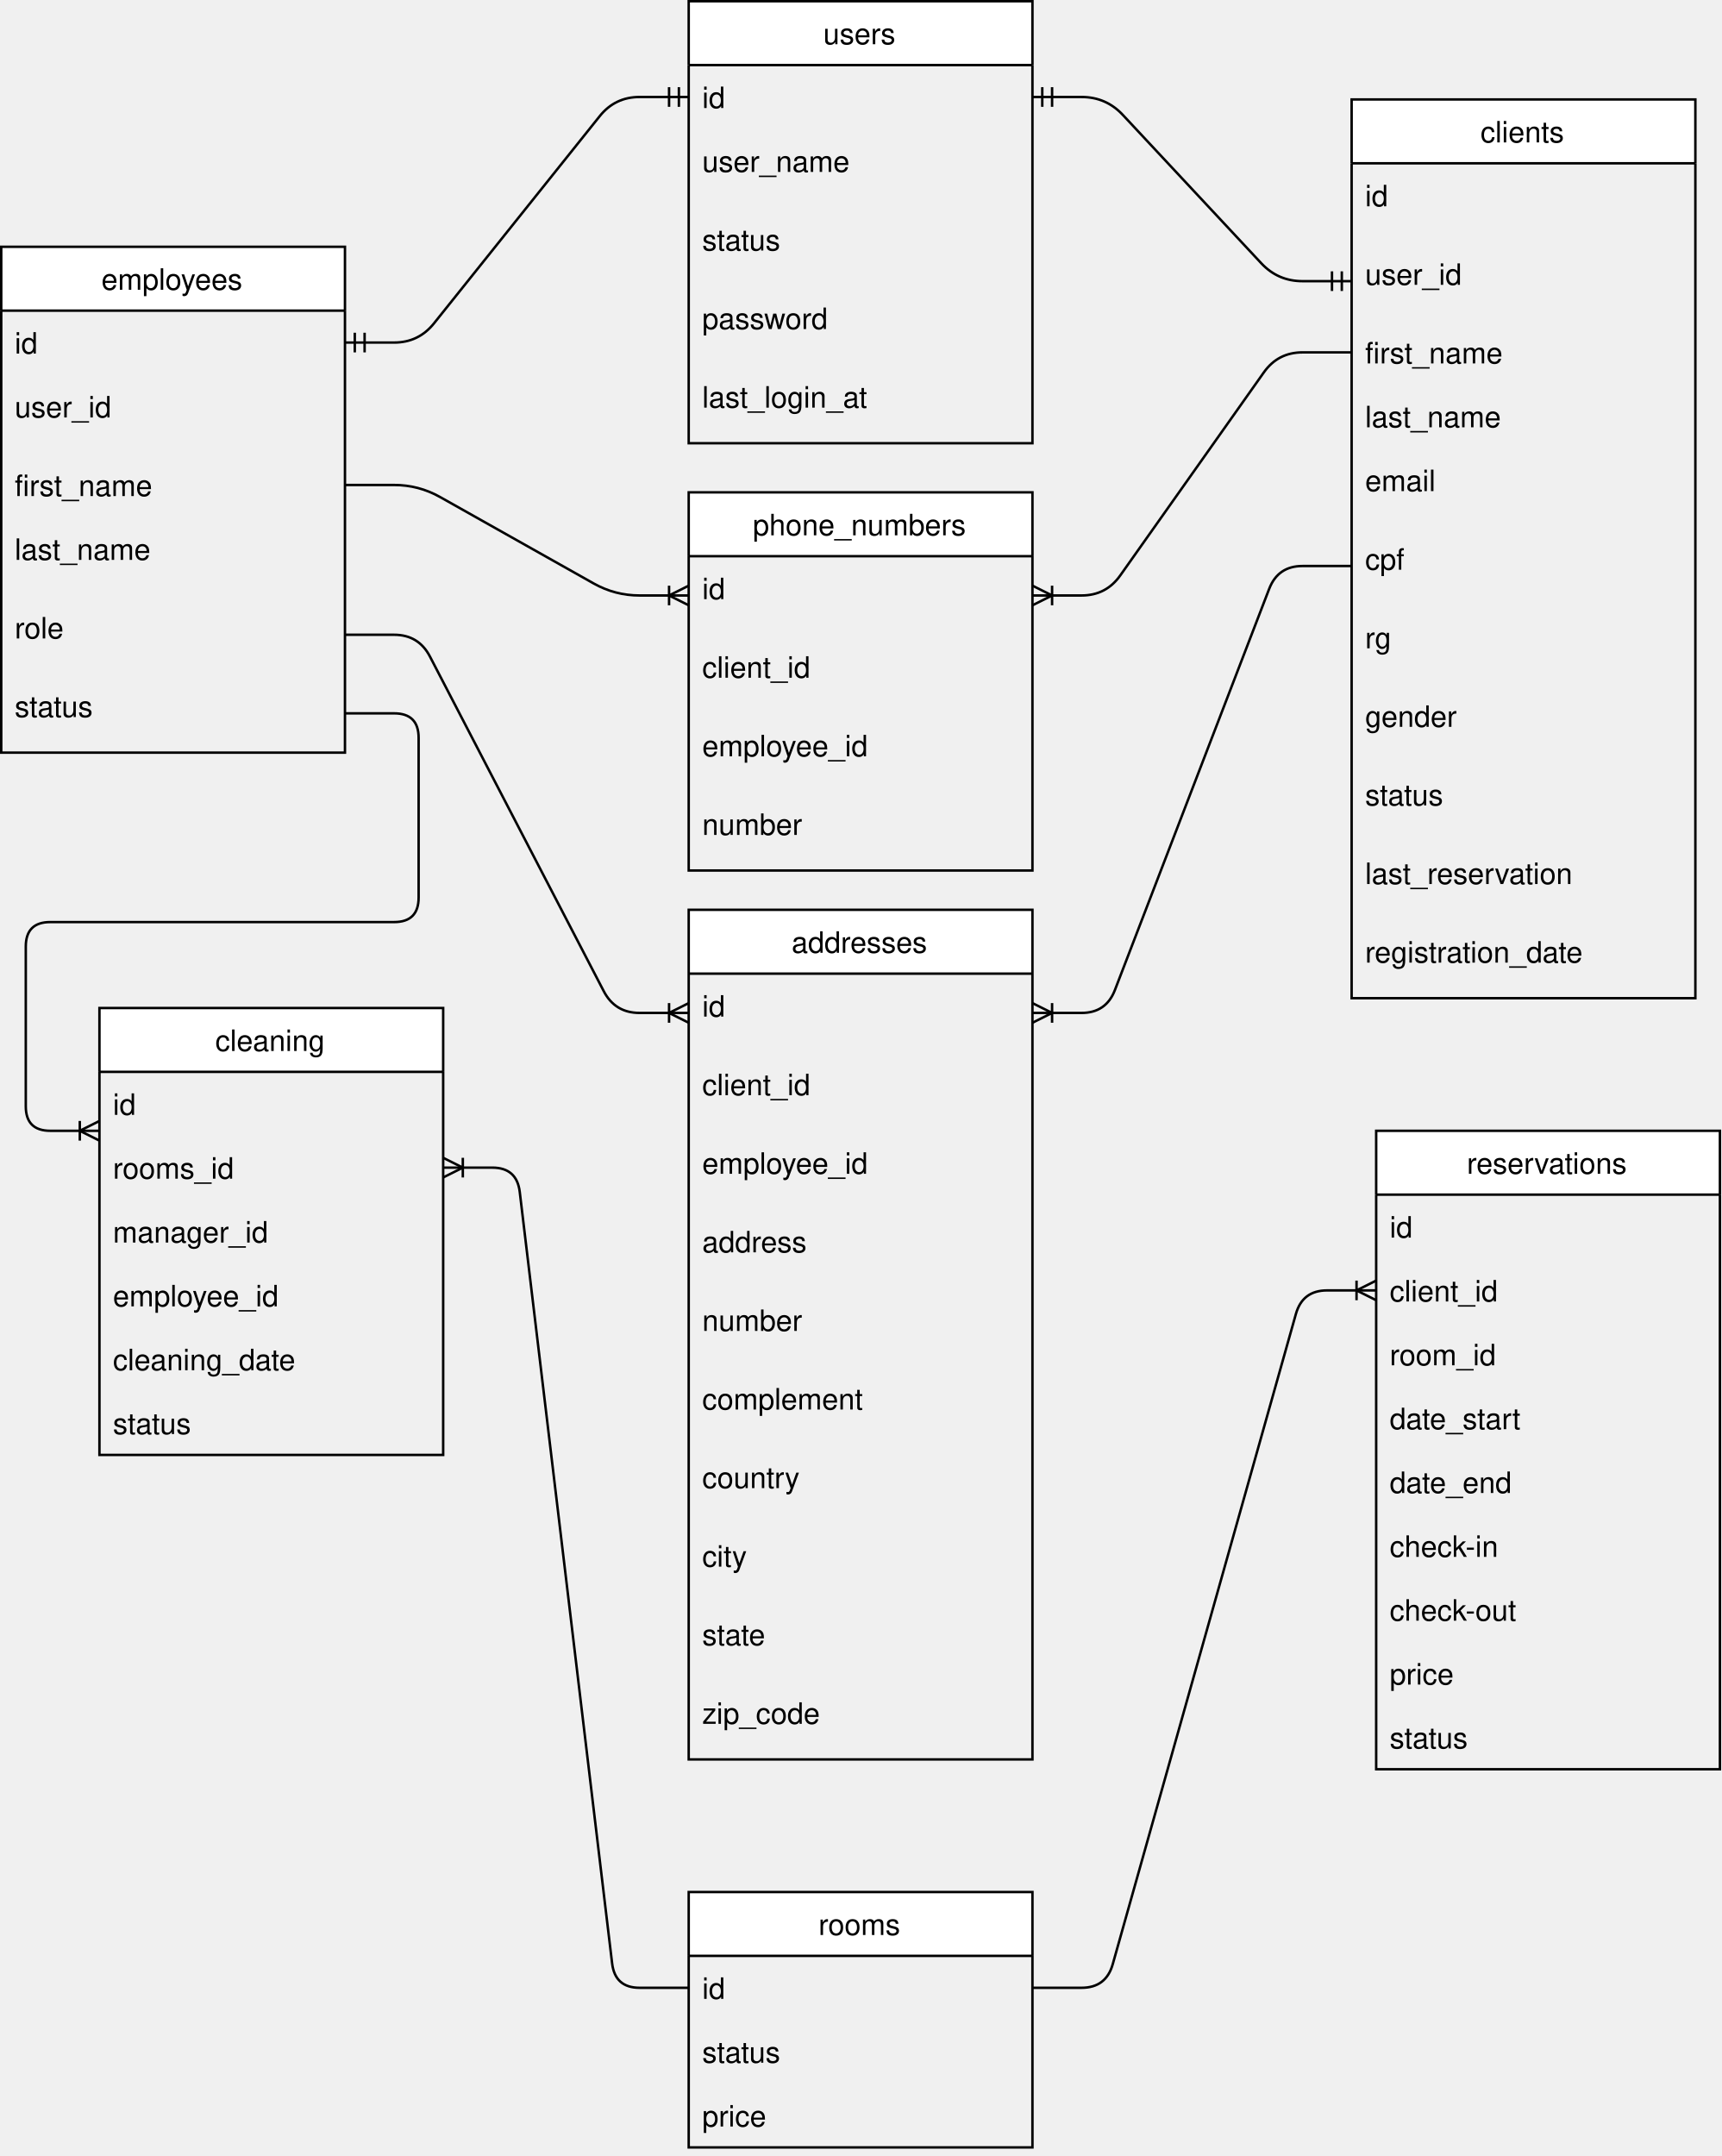
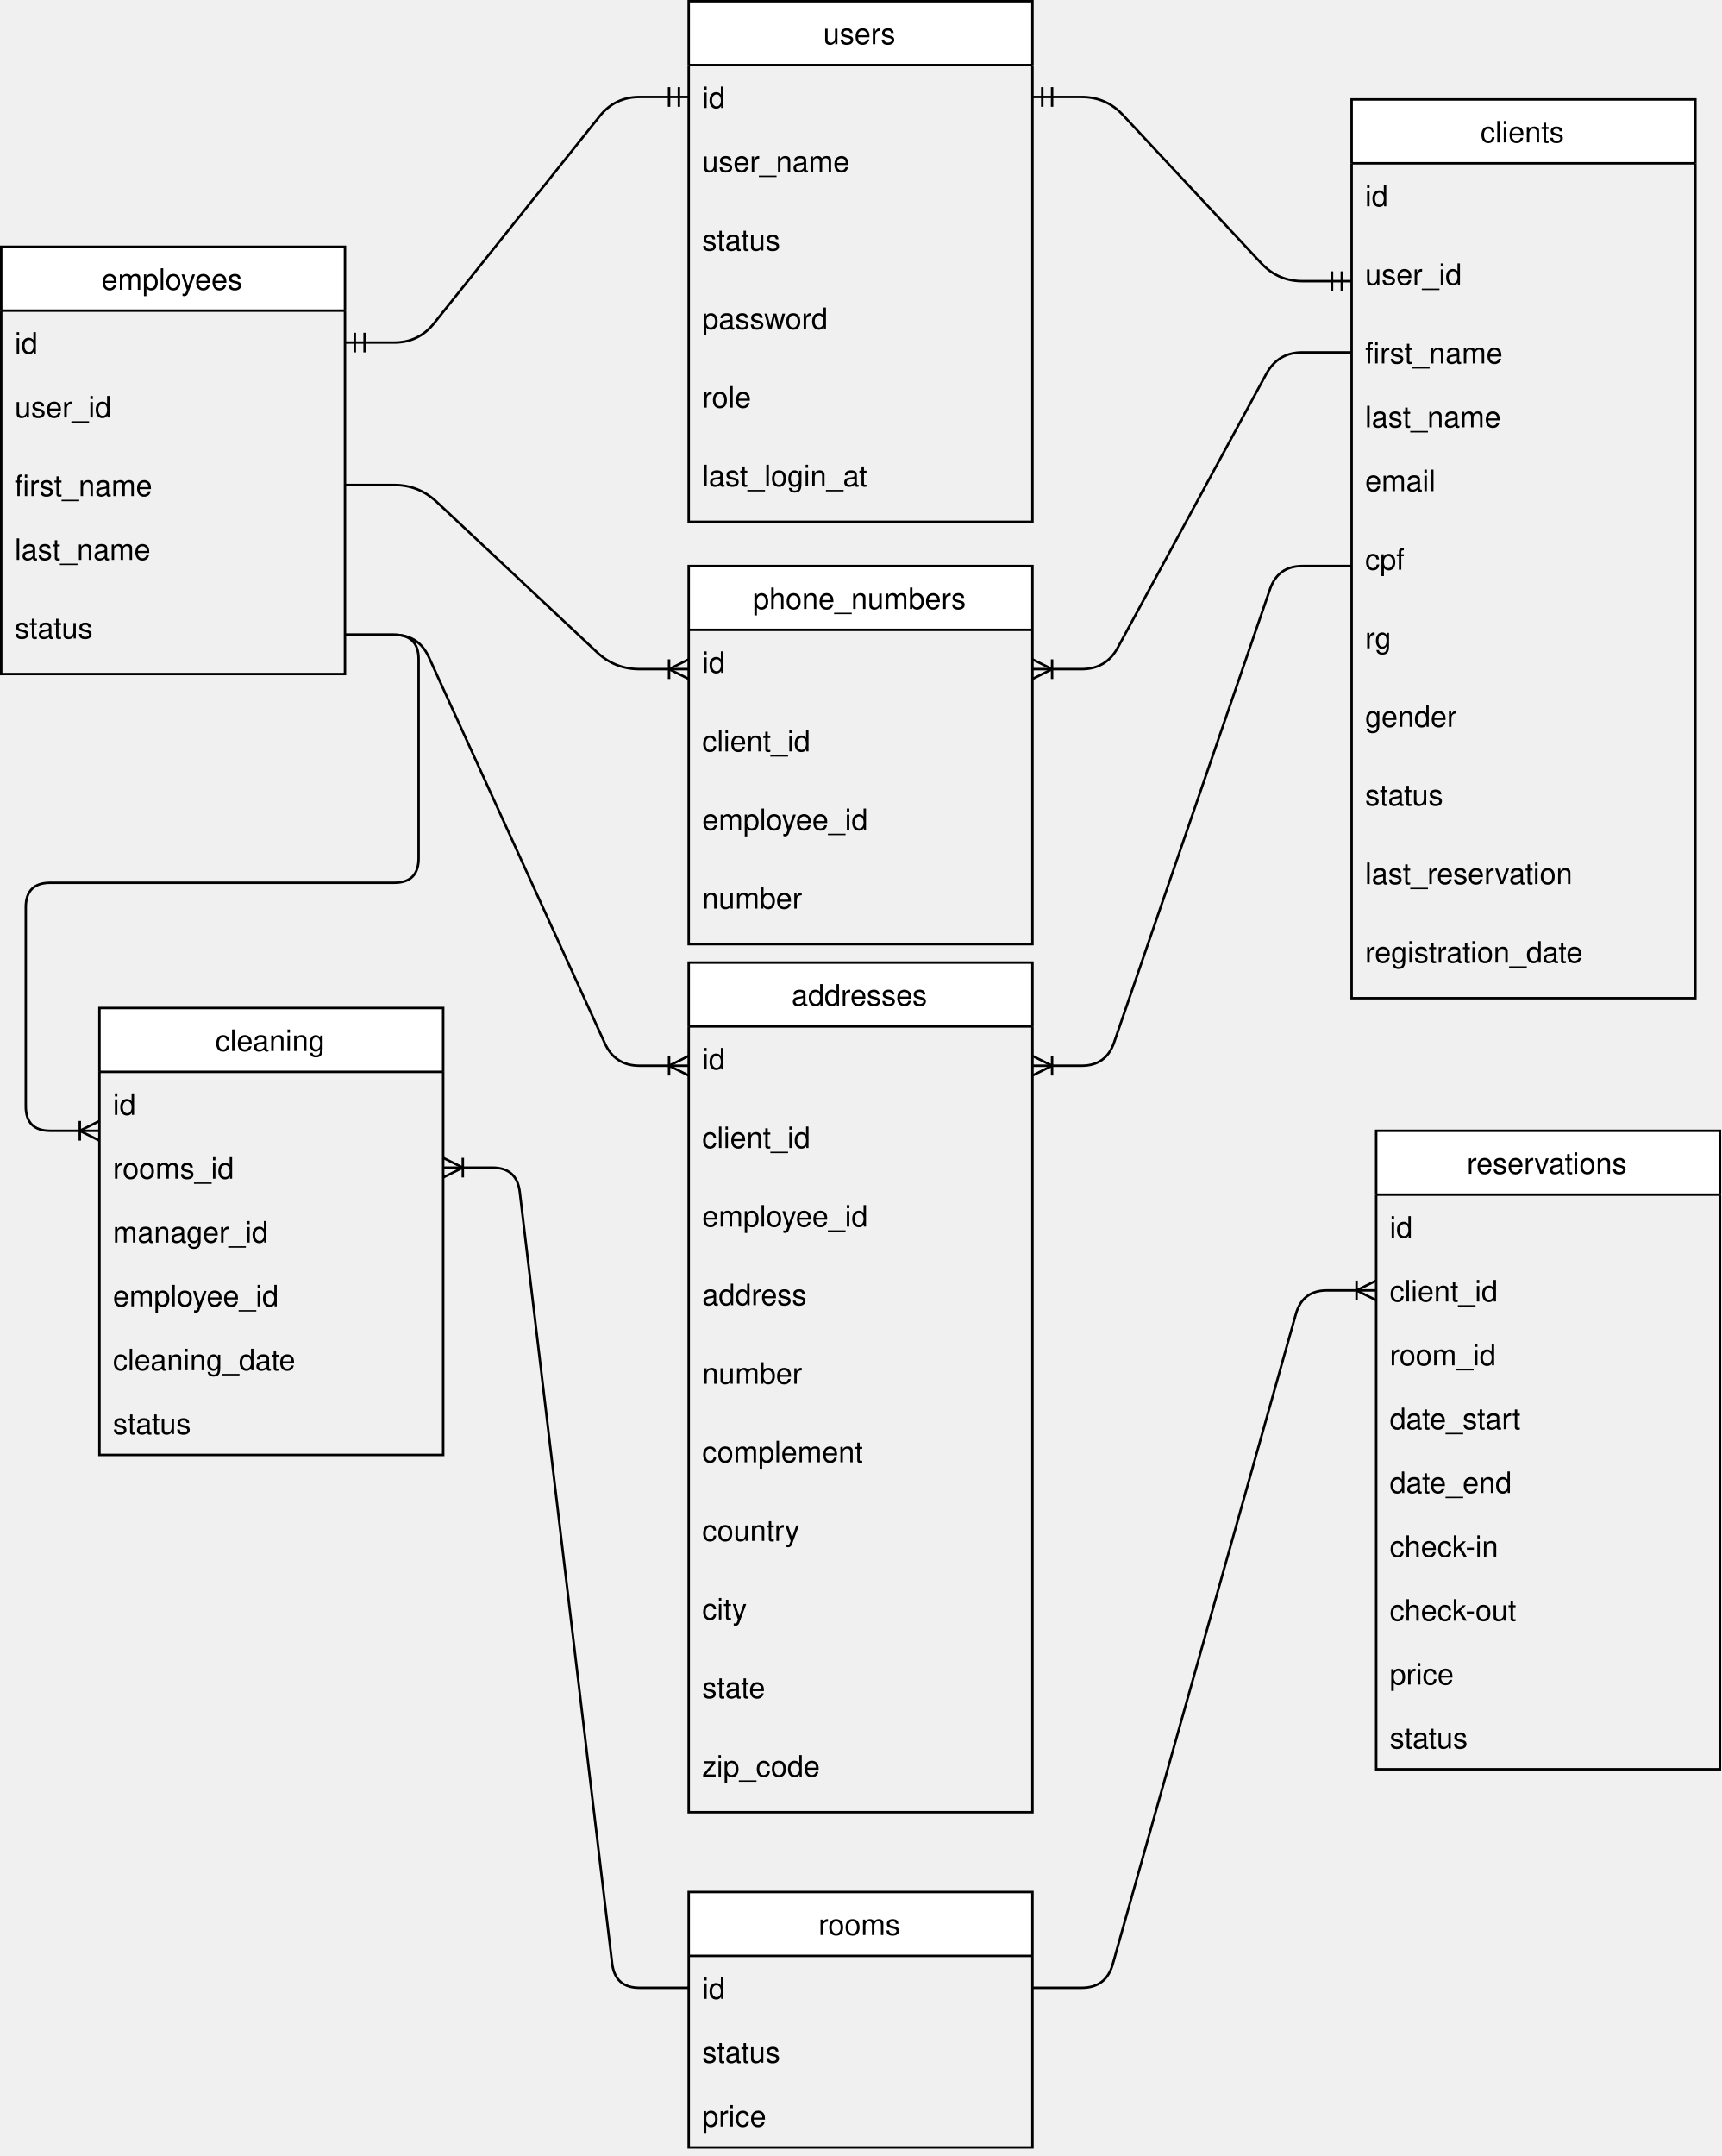
- <svg xmlns="http://www.w3.org/2000/svg" version="1.1" width="701px" height="878px" viewBox="-0.5 -0.5 701 878" content="&lt;mxfile host=&quot;drawio-plugin&quot; modified=&quot;2021-10-09T14:18:39.402Z&quot; agent=&quot;5.0 (Windows NT 6.2; Win64; x64) AppleWebKit/537.36 (KHTML, like Gecko) Chrome/89.0.439.114 Safari/537.36&quot; etag=&quot;ccJEP7qWavkzqLntahlH&quot; version=&quot;14.7.4&quot; type=&quot;embed&quot;&gt;&lt;diagram id=&quot;23iRSUPoRavnBvh4doch&quot; name=&quot;tables&quot;&gt;7Z1Zb9s4EIB/jR93Ieqy/di43e5Dgy2SBXb3yWAtxiYqiQZNJ3F//ZI6bMkjx6qpMG47QIGGI+ogvyE5Mzw8CmbZ80dJ16tbkbB05HvJ8yh4P/J9Qiax/s9IdqUkDsJSsJQ8qTIdBPf8G6uEXiXd8oRtWhmVEKni67ZwIfKcLVRLRqUUT+1sDyJtv3VNlwwI7hc0hdJ/eKJWpXTijw/yPxlfruo3k3haXslonbkqyWZFE/HUEAUfRsFMCqHKv7LnGUtN5dX1Ut73x4mr+w+TLFd9bqjq/ZGm26ps2w2Tm+rj1K4u8eaJZynNdermQeTqvrri6fRixdPkE92JrXnjRtHF1zp1sxKSf9P5aaovES3Ql6WqgPpxK8e9ubN6pmQbnedzXQxyJLqlz62Mn+hG1V8j0pSuN/xL8X3mxozKJc9vhFIiqzLBWqoq7pFJxZ4boqrWPjKRMSV3Okt1NfAqgpUK10CfDvpAwkq2aurCpBLSSgeX+0fv33andZbmS12C/ev89tsC+La442V+3H4XTRWTOVXsRmzzZNPUDP1Ho5gHUaEv3boTAd3RV8wrA3Ko5IYO6ZpVhQpI8ZXNRCqklueiVCqepkcimvJlrpMpezC3GTRcN8F3lViJtXnYmi54vvxU5HkfHiR3VS0YkdD3PqRFM1vxJGG5URyhqKJf9lq8FjxXRTVFN/qfrsyZ93s0ivSHz3SaHNL6n8ku1UzkuiyUFzrEtAo+MaOGHdoV9tauXRvcOW06BtxUphbZFzAGcWcfMM9pxpDh5Qwjvx/DwLdn2NGP655WbWFHjgB7A5yE7gCSCQC4ppvNk5AJIrwcoba8HDZCOCCmujTzVGj7Y04VgrQAGU7cgYRtcZFyZmoDzeIzZnE0bhuqcU+zOIhfsGReMIvDs3bx2LldHPqdhjE2ftVuXoNbw0O0/RB24oU1jARtCEYOe2/ozjxwqYfh0p9B93QAnNOevfoQ7inxg26zCv1TSKyDq71tPAjFKYDIMsrTXxygVSsktaHhZFyE3epi/YD4LPCNHcYXwjHAJ5dIz8Im9VwapdAjXbI8YRIJWhAMHBqlIRz/MEBrTXDcN7owBEEYYi/MUMm0e/hIFRc5srycZeC5NGagSyHZkpuyGY7zhKpf3bWwgxm4nDqB4TaaJLpZbhgGbE+jOrGOIejr2wfhAG5hBDtVDLQ1cfq9eb5BrDSGRk05UYLRUjuILsOlE+jYs2ydih1jiNEOY++udACMEWyL1SiICC0QEt+hWRoTwDDfZl/QzbdDGDk0RmNojC6E7k5ZZkqAGC0wTlxaNh1LQMQ2r5+CDC80TonLeeCOGQuuEKAVwMihSRPDOQsTM8XIjBXBiUuDBrr33/h6vhAJQrSBGBCHJk3QsTR5pSHMS9sUY2yncZ3aK9R7s1Btulp5ht37dLD51W3kqtcjRnAQxBjbEBCdxthgE8QY2zAYXcbY6ulmjM8MSdBpiG0MQ2xSiAyNmO82YsZ9Wx7xBjBixjCuhh1nA+e4P8832GI8hustcPWTNcG+G4wHWb/twbFvLfkC/XgbguOeNuggbRDaoI2lazgAnh0Ao0l7AAwnPQfA/SZIK3wwmo0DYLPxRb15vsUAiF7860B0OQZO4RIL4zsgQjuELgfBKexFzVrfeTFIIUULinsvz401Ct34giPLsS1aUew4QOH1BsWORRYrtvj6G8edFFYQI4eWzRS69iVE4w4gRQuKfSfqB6EIJ+rRu7d2MDyXlg107zHEZo+w70amQcbDrjMSyllCDM+cRtV9Qirpu8Ziv5HbaoIXRkfRK2y2vGlvnG8QnSEnjkFGz/7MATMlVuvgzCBLLKAdisc+Dd0o+56IOshoCHjiqU9DMCSk58A4yN5sD/r4UqRI0Iqgy3OfJt2L8NGvsEPo8uwnUh+t0Zp9YjTX9Yh+xTm/Im77FWHfCOk+fmOHDpo1v7xR2sK51+3r9Cw86FkU6w3RtbCk6HbxEwyuZTSnS3QRrTm6nP0lHjRmcB3+QCAdTwB3bO6tTBo8vcuepctpYOLh2YivAtHlNDAh0NAB+FiyZLVDoUvG1e6OpcXy0w+HK6XbUToOxDeOg8pqp4LlyTvz8306+eFOj8DJXwXnwtfousCeufq3vlf//Z9BpRmUqfe1b1EkdnXCnPLwbzPRuMskD7cVqfq+srSmiA04nb7HRmzlospVTxzoEixZlS3qxtrE6HU5HLVQFpX62P6OF35X47NR3NHpda7Hy1fL76/uOqgIeFB89KDg+EFlocGDLvjJDUKghYbqd179Iqh9IarfBeoHzZFXVj89wv0tbmm++yH0rJ6daXVzP4ui+Ue/eQTW+w+paNCDeQNF8y5RNOJC0eKfWM+cdmhw3gY7tIae7Se2WpoWoqZ9v6ZB7w97tIamhV1dGira9ytavSDsx+nSLlOYcsb2Z1COE/stX0M34H4S7IQaOlUfv9DshKqA7/UoWjxULxS9Zi/kX4OmXa9h1aVp4yvr0a5Q0XRSCqGa2SVdr25FwkyO/wE=&lt;/diagram&gt;&lt;/mxfile&gt;">
+ <svg xmlns="http://www.w3.org/2000/svg" version="1.1" width="701px" height="878px" viewBox="-0.5 -0.5 701 878" content="&lt;mxfile host=&quot;drawio-plugin&quot; modified=&quot;2021-10-30T19:58:36.779Z&quot; agent=&quot;5.0 (Windows NT 6.2; Win64; x64) AppleWebKit/537.36 (KHTML, like Gecko) Chrome/89.0.439.114 Safari/537.36&quot; etag=&quot;QfovYEs4lX2s3nee78S-&quot; version=&quot;14.7.4&quot; type=&quot;embed&quot;&gt;&lt;diagram id=&quot;23iRSUPoRavnBvh4doch&quot; name=&quot;tables&quot;&gt;7Z1Zb9s4EIB/jR+3EHXZfmzcbvehwRbJAtt9MliLsYlKokHTSdxfv6QOW/LIiRrKjNsMUBQhRR3kNxzODA+Pgln2+EnS9epaJCwd+V7yOAo+jHx/Ogn1/yZjV2aMiV9mLCVPyixyyLjlP1iV6VW5W56wTaugEiJVfN3OXIg8ZwvVyqNSiod2sTuRtt+6pksGMm4XNIW5//JErcrciT8+5P/F+HJVv5nE0/JKRuvCVU02K5qIh0ZW8HEUzKQQqvwre5yx1LRd3S7lfX+euLr/MMly1eeGCsQ9TbdV3bYbJjfVx6ldXePNA89SmuvU1Z3I1W11xdPpxYqnyWe6E1vzxo2ii+916molJP+hy9NUXyI6Q1+WqgLqx60St+bO6pmSbXSZL3U1yFHWNX1sFfxMN6r+GpGmdL3h34rvMzdmVC55fiWUEllVCLZS1XD3TCr22MiqWu0TExlTcqeLVFcDryJYiXAN9OEgDySs8lYNWfBrUaeVDC73j96/7UbLLM2Xugb71/nttwXwbXHXy+L2u2iqmMypYldimyebpmToPxrVPGQV8tItOxGQHX3FvDIgh0ZuyJBuWVWIgBTf2UykQur8XJRCxdP0KIumfJnrZMruzG0GDddd8H2VrcTaPGxNFzxffi7KfAgPOTdVK5gsoe+9S4tutuJJwnIjOEJRRb/tpXgteK6KZoqu9D/dmDPvXTSK9IfPdJoc0vqfKS7VTOS6LpQXMsS0CD4wI4Yd0hX2lq5dG9yz0hSfFqYW2ScwBnGnDpjnNGPI8OUMI78fw+AJhdCXYYce15pWbaEiR4C9AdZWiguAZAIArulm8yBkgghfjlBbXg4ZdoyIUqRvXYkCWh1MTwMMJw61KOSX6trMU6ENyDlVbxykXU+c9DSQhwAJleki5cy0Bvo1z/g10bjtacR9scVPmKJP+DXhs47N2LljE/pAfjgOwwehmvQWqp90Z4bo+yFU4oU7gwRtCEYOh2Hoj95xqYfh0iHF+MIAOKd9o1UDxBeIH3SbVRhgsIPY27kZhOIUQGQZ5SkCtABYGxpOxkWoVhfrO8RngW/sMEAUjgE+uUR6Fjap59IohR7pkuUJk0jQgmDg0CgN4fiHEXZrgmOHQaEQzpEUZqhk2j28p4qLHFm+nGXguTRmoEsh2ZKbuhmO84QqdC1sYAYu575guI0mie6WG4YB29OoTixECQl5F/WEFw7gGEZQrWKorQnU7030FaKlMTRryqkSjJfaQXQZMJ1A155l61TsGEOMdhj7BkqHwBjBvliNg4jQAiHxHRqmMQEM8232DR19O4SRQ3M0huboQmh1yjJTA8RogXHi0rLpWAQitnn9FGT4QuOUuJwJ7piz4AoBWgGMHJo0MZy1MFFTjM1YEZy4NGige/+Dr+cLkSBEG4gBcWjSBB2ry1cawry0TTHKdhrXqe1efbXo3nS18gy7t1ph96v7yEWvSIzgIIgxtiEgOo2xwS6IMbZhMLqMsdUTzhifGZKg0xDbGIbYpBAZGjE/bcSM+/Y84g1gxIxhXA0VZwPnuD/PV9glPoYrLnD9kzXBvnvEB1nB7cGxby35Av14G4LjnjboIH2wY3/xYfEaDoDPDoDRpD0Ahn03pe63QVrhg9FsHACbnS/qzfM1BkD04s8D0eUYOIVLLIzvgAjtELocBKdQi5rVvvNikEKKFhT3Xp4baxS68QVHlmNftKLYcYTC+QbFjkUWK7b4/gfHvRRWECOHls0UuvYlROMOIEULin0n6gehCCfq0bu3djA8l5YNdO8xxGaPsO9WpkHGw65TEspZQgzPnEbVfcgt6Xum7n4jvtUEL4yOolfY7HnT3jhfITpDTpxkjZ69HUOXh9hOoB2KBz8NDbTvobaDjIaAJ577NARDQnoOjIP0yu4l3GiV2iF0efQTqY9maM1dMJrrdkSr9DmrNG5bpWHf+Nre+7dDBwdFNGmaOPeyfZl2qQft0mK1GhqmlhTdLp2BoZmM5nSJDoY1R5dzh8SDxgyu4h4IpOPpw46toZVJg6c/2bN0OYlIPDxb7ywQXU4iEgINHYCPJUtWOxS6ZlztblhaLF78eLhSuh2l40B84ziorHYqWJ68N7/fp5Mfb/QInPxdcC58ja4L7JGrr/W9+u//DCrNoEx9qH2LIrGrE+aMgK/NROMukzzcVqTq+066GhuxlYuqBeoos/7gJauKVbaFaZwnsTYxel0OR50pi0a9Z62veOJ3Gb4YwR2dXiV5vPixrFB110FEwIPiowcFxw8qWwE86AU/2UAItNBQ/ID4RVD6QhS/IcQPmiNnFj89wv0jrmm+u0Q5q0P5LTX32wqaf/SbOWC1+JCCBj2YVxA07yWCRs4gaPFbkjOnCg2u7HtrCq0lVOGFCRU5Ckvv4ygXLVTQ0XvLyivs0l6XJmi/pPaqVw79Otqrl8DUc7G/oXCc2Jh3DtmAGw/eshKqt+U3ldA+lHuxghYPpYWic2oh/xIk7WKcwi5JG1+6RrtAQdNJKYRqFpd0vboWCTMl/gc=&lt;/diagram&gt;&lt;/mxfile&gt;">
  <defs>
    <clipPath id="mx-clip-284-31-132-26-0">
      <rect x="284" y="31" width="132" height="26" />
    </clipPath>
    <clipPath id="mx-clip-284-57-132-32-0">
      <rect x="284" y="57" width="132" height="32" />
    </clipPath>
    <clipPath id="mx-clip-284-89-132-32-0">
      <rect x="284" y="89" width="132" height="32" />
    </clipPath>
    <clipPath id="mx-clip-284-121-132-32-0">
      <rect x="284" y="121" width="132" height="32" />
    </clipPath>
    <clipPath id="mx-clip-284-153-132-32-0">
      <rect x="284" y="153" width="132" height="32" />
    </clipPath>
+     <clipPath id="mx-clip-284-185-132-32-0">
+       <rect x="284" y="185" width="132" height="32" />
+     </clipPath>
    <clipPath id="mx-clip-554-71-132-32-0">
      <rect x="554" y="71" width="132" height="32" />
    </clipPath>
    <clipPath id="mx-clip-554-103-132-32-0">
      <rect x="554" y="103" width="132" height="32" />
    </clipPath>
    <clipPath id="mx-clip-554-135-132-26-0">
      <rect x="554" y="135" width="132" height="26" />
    </clipPath>
    <clipPath id="mx-clip-554-161-132-26-0">
      <rect x="554" y="161" width="132" height="26" />
    </clipPath>
    <clipPath id="mx-clip-554-187-132-32-0">
      <rect x="554" y="187" width="132" height="32" />
    </clipPath>
    <clipPath id="mx-clip-554-219-132-32-0">
      <rect x="554" y="219" width="132" height="32" />
    </clipPath>
    <clipPath id="mx-clip-554-251-132-32-0">
      <rect x="554" y="251" width="132" height="32" />
    </clipPath>
    <clipPath id="mx-clip-554-283-132-32-0">
      <rect x="554" y="283" width="132" height="32" />
    </clipPath>
    <clipPath id="mx-clip-554-315-132-32-0">
      <rect x="554" y="315" width="132" height="32" />
    </clipPath>
    <clipPath id="mx-clip-554-347-132-32-0">
      <rect x="554" y="347" width="132" height="32" />
    </clipPath>
    <clipPath id="mx-clip-554-379-132-32-0">
      <rect x="554" y="379" width="132" height="32" />
    </clipPath>
-     <clipPath id="mx-clip-284-401-132-32-0">
-       <rect x="284" y="401" width="132" height="32" />
-     </clipPath>
-     <clipPath id="mx-clip-284-433-132-32-0">
-       <rect x="284" y="433" width="132" height="32" />
-     </clipPath>
-     <clipPath id="mx-clip-284-465-132-32-0">
-       <rect x="284" y="465" width="132" height="32" />
-     </clipPath>
-     <clipPath id="mx-clip-284-497-132-32-0">
-       <rect x="284" y="497" width="132" height="32" />
-     </clipPath>
-     <clipPath id="mx-clip-284-529-132-32-0">
-       <rect x="284" y="529" width="132" height="32" />
-     </clipPath>
-     <clipPath id="mx-clip-284-561-132-32-0">
-       <rect x="284" y="561" width="132" height="32" />
-     </clipPath>
-     <clipPath id="mx-clip-284-593-132-32-0">
-       <rect x="284" y="593" width="132" height="32" />
-     </clipPath>
-     <clipPath id="mx-clip-284-625-132-32-0">
-       <rect x="284" y="625" width="132" height="32" />
-     </clipPath>
-     <clipPath id="mx-clip-284-657-132-32-0">
-       <rect x="284" y="657" width="132" height="32" />
-     </clipPath>
-     <clipPath id="mx-clip-284-689-132-32-0">
-       <rect x="284" y="689" width="132" height="32" />
-     </clipPath>
-     <clipPath id="mx-clip-284-231-132-32-0">
-       <rect x="284" y="231" width="132" height="32" />
-     </clipPath>
-     <clipPath id="mx-clip-284-263-132-32-0">
-       <rect x="284" y="263" width="132" height="32" />
-     </clipPath>
-     <clipPath id="mx-clip-284-295-132-32-0">
-       <rect x="284" y="295" width="132" height="32" />
-     </clipPath>
-     <clipPath id="mx-clip-284-327-132-32-0">
-       <rect x="284" y="327" width="132" height="32" />
+     <clipPath id="mx-clip-284-423-132-32-0">
+       <rect x="284" y="423" width="132" height="32" />
+     </clipPath>
+     <clipPath id="mx-clip-284-455-132-32-0">
+       <rect x="284" y="455" width="132" height="32" />
+     </clipPath>
+     <clipPath id="mx-clip-284-487-132-32-0">
+       <rect x="284" y="487" width="132" height="32" />
+     </clipPath>
+     <clipPath id="mx-clip-284-519-132-32-0">
+       <rect x="284" y="519" width="132" height="32" />
+     </clipPath>
+     <clipPath id="mx-clip-284-551-132-32-0">
+       <rect x="284" y="551" width="132" height="32" />
+     </clipPath>
+     <clipPath id="mx-clip-284-583-132-32-0">
+       <rect x="284" y="583" width="132" height="32" />
+     </clipPath>
+     <clipPath id="mx-clip-284-615-132-32-0">
+       <rect x="284" y="615" width="132" height="32" />
+     </clipPath>
+     <clipPath id="mx-clip-284-647-132-32-0">
+       <rect x="284" y="647" width="132" height="32" />
+     </clipPath>
+     <clipPath id="mx-clip-284-679-132-32-0">
+       <rect x="284" y="679" width="132" height="32" />
+     </clipPath>
+     <clipPath id="mx-clip-284-711-132-32-0">
+       <rect x="284" y="711" width="132" height="32" />
+     </clipPath>
+     <clipPath id="mx-clip-284-261-132-32-0">
+       <rect x="284" y="261" width="132" height="32" />
+     </clipPath>
+     <clipPath id="mx-clip-284-293-132-32-0">
+       <rect x="284" y="293" width="132" height="32" />
+     </clipPath>
+     <clipPath id="mx-clip-284-325-132-32-0">
+       <rect x="284" y="325" width="132" height="32" />
+     </clipPath>
+     <clipPath id="mx-clip-284-357-132-32-0">
+       <rect x="284" y="357" width="132" height="32" />
    </clipPath>
    <clipPath id="mx-clip-284-801-132-26-0">
      <rect x="284" y="801" width="132" height="26" />
    </clipPath>
    <clipPath id="mx-clip-284-827-132-26-0">
      <rect x="284" y="827" width="132" height="26" />
    </clipPath>
    <clipPath id="mx-clip-284-853-132-26-0">
      <rect x="284" y="853" width="132" height="26" />
    </clipPath>
    <clipPath id="mx-clip-564-491-132-26-0">
      <rect x="564" y="491" width="132" height="26" />
    </clipPath>
    <clipPath id="mx-clip-564-517-132-26-0">
      <rect x="564" y="517" width="132" height="26" />
    </clipPath>
    <clipPath id="mx-clip-564-543-132-26-0">
      <rect x="564" y="543" width="132" height="26" />
    </clipPath>
    <clipPath id="mx-clip-564-569-132-26-0">
      <rect x="564" y="569" width="132" height="26" />
    </clipPath>
    <clipPath id="mx-clip-564-595-132-26-0">
      <rect x="564" y="595" width="132" height="26" />
    </clipPath>
    <clipPath id="mx-clip-564-621-132-26-0">
      <rect x="564" y="621" width="132" height="26" />
    </clipPath>
    <clipPath id="mx-clip-564-647-132-26-0">
      <rect x="564" y="647" width="132" height="26" />
    </clipPath>
    <clipPath id="mx-clip-564-673-132-26-0">
      <rect x="564" y="673" width="132" height="26" />
    </clipPath>
    <clipPath id="mx-clip-564-699-132-26-0">
      <rect x="564" y="699" width="132" height="26" />
    </clipPath>
    <clipPath id="mx-clip-4-131-132-26-0">
      <rect x="4" y="131" width="132" height="26" />
    </clipPath>
    <clipPath id="mx-clip-4-157-132-32-0">
      <rect x="4" y="157" width="132" height="32" />
    </clipPath>
    <clipPath id="mx-clip-4-189-132-26-0">
      <rect x="4" y="189" width="132" height="26" />
    </clipPath>
    <clipPath id="mx-clip-4-215-132-32-0">
      <rect x="4" y="215" width="132" height="32" />
    </clipPath>
    <clipPath id="mx-clip-4-247-132-32-0">
      <rect x="4" y="247" width="132" height="32" />
-     </clipPath>
-     <clipPath id="mx-clip-4-279-132-32-0">
-       <rect x="4" y="279" width="132" height="32" />
    </clipPath>
    <clipPath id="mx-clip-44-441-132-26-0">
      <rect x="44" y="441" width="132" height="26" />
    </clipPath>
    <clipPath id="mx-clip-44-467-132-26-0">
      <rect x="44" y="467" width="132" height="26" />
    </clipPath>
    <clipPath id="mx-clip-44-493-132-26-0">
      <rect x="44" y="493" width="132" height="26" />
    </clipPath>
    <clipPath id="mx-clip-44-519-132-26-0">
      <rect x="44" y="519" width="132" height="26" />
    </clipPath>
    <clipPath id="mx-clip-44-545-132-26-0">
      <rect x="44" y="545" width="132" height="26" />
    </clipPath>
    <clipPath id="mx-clip-44-571-132-26-0">
      <rect x="44" y="571" width="132" height="26" />
    </clipPath>
  </defs>
  <g>
    <path d="M 280 26 L 280 0 L 420 0 L 420 26" fill="#ffffff" stroke="#000000" stroke-miterlimit="10" pointer-events="all" />
-     <path d="M 280 26 L 280 180 L 420 180 L 420 26" fill="none" stroke="#000000" stroke-miterlimit="10" pointer-events="none" />
+     <path d="M 280 26 L 280 212 L 420 212 L 420 26" fill="none" stroke="#000000" stroke-miterlimit="10" pointer-events="none" />
    <path d="M 280 26 L 420 26" fill="none" stroke="#000000" stroke-miterlimit="10" pointer-events="none" />
    <g fill="#000000" font-family="Helvetica" pointer-events="none" text-anchor="middle" font-size="12px">
      <text x="349.5" y="17.5">users</text>
    </g>
    <g fill="#000000" font-family="Helvetica" pointer-events="none" clip-path="url(#mx-clip-284-31-132-26-0)" font-size="12px">
      <text x="285.5" y="43.5">id</text>
    </g>
    <g fill="#000000" font-family="Helvetica" pointer-events="none" clip-path="url(#mx-clip-284-57-132-32-0)" font-size="12px">
      <text x="285.5" y="69.5">user_name</text>
    </g>
    <g fill="#000000" font-family="Helvetica" pointer-events="none" clip-path="url(#mx-clip-284-89-132-32-0)" font-size="12px">
      <text x="285.5" y="101.5">status</text>
    </g>
    <g fill="#000000" font-family="Helvetica" pointer-events="none" clip-path="url(#mx-clip-284-121-132-32-0)" font-size="12px">
      <text x="285.5" y="133.5">password</text>
    </g>
    <g fill="#000000" font-family="Helvetica" pointer-events="none" clip-path="url(#mx-clip-284-153-132-32-0)" font-size="12px">
-       <text x="285.5" y="165.5">last_login_at</text>
+       <text x="285.5" y="165.5">role</text>
+     </g>
+     <g fill="#000000" font-family="Helvetica" pointer-events="none" clip-path="url(#mx-clip-284-185-132-32-0)" font-size="12px">
+       <text x="285.5" y="197.5">last_login_at</text>
    </g>
    <path d="M 550 66 L 550 40 L 690 40 L 690 66" fill="#ffffff" stroke="#000000" stroke-miterlimit="10" pointer-events="none" />
    <path d="M 550 66 L 550 406 L 690 406 L 690 66" fill="none" stroke="#000000" stroke-miterlimit="10" pointer-events="none" />
    <path d="M 550 66 L 690 66" fill="none" stroke="#000000" stroke-miterlimit="10" pointer-events="none" />
    <g fill="#000000" font-family="Helvetica" pointer-events="none" text-anchor="middle" font-size="12px">
      <text x="619.5" y="57.5">clients</text>
    </g>
    <g fill="#000000" font-family="Helvetica" pointer-events="none" clip-path="url(#mx-clip-554-71-132-32-0)" font-size="12px">
      <text x="555.5" y="83.5">id</text>
    </g>
    <g fill="#000000" font-family="Helvetica" pointer-events="none" clip-path="url(#mx-clip-554-103-132-32-0)" font-size="12px">
      <text x="555.5" y="115.5">user_id</text>
    </g>
    <g fill="#000000" font-family="Helvetica" pointer-events="none" clip-path="url(#mx-clip-554-135-132-26-0)" font-size="12px">
      <text x="555.5" y="147.5">first_name</text>
    </g>
    <g fill="#000000" font-family="Helvetica" pointer-events="none" clip-path="url(#mx-clip-554-161-132-26-0)" font-size="12px">
      <text x="555.5" y="173.5">last_name</text>
    </g>
    <g fill="#000000" font-family="Helvetica" pointer-events="none" clip-path="url(#mx-clip-554-187-132-32-0)" font-size="12px">
      <text x="555.5" y="199.5">email</text>
    </g>
    <g fill="#000000" font-family="Helvetica" pointer-events="none" clip-path="url(#mx-clip-554-219-132-32-0)" font-size="12px">
      <text x="555.5" y="231.5">cpf</text>
    </g>
    <g fill="#000000" font-family="Helvetica" pointer-events="none" clip-path="url(#mx-clip-554-251-132-32-0)" font-size="12px">
      <text x="555.5" y="263.5">rg</text>
    </g>
    <g fill="#000000" font-family="Helvetica" pointer-events="none" clip-path="url(#mx-clip-554-283-132-32-0)" font-size="12px">
      <text x="555.5" y="295.5">gender</text>
    </g>
    <g fill="#000000" font-family="Helvetica" pointer-events="none" clip-path="url(#mx-clip-554-315-132-32-0)" font-size="12px">
      <text x="555.5" y="327.5">status</text>
    </g>
    <g fill="#000000" font-family="Helvetica" pointer-events="none" clip-path="url(#mx-clip-554-347-132-32-0)" font-size="12px">
      <text x="555.5" y="359.5">last_reservation</text>
    </g>
    <g fill="#000000" font-family="Helvetica" pointer-events="none" clip-path="url(#mx-clip-554-379-132-32-0)" font-size="12px">
      <text x="555.5" y="391.5">registration_date</text>
    </g>
-     <path d="M 280 396 L 280 370 L 420 370 L 420 396" fill="#ffffff" stroke="#000000" stroke-miterlimit="10" pointer-events="none" />
-     <path d="M 280 396 L 280 716 L 420 716 L 420 396" fill="none" stroke="#000000" stroke-miterlimit="10" pointer-events="none" />
-     <path d="M 280 396 L 420 396" fill="none" stroke="#000000" stroke-miterlimit="10" pointer-events="none" />
-     <g fill="#000000" font-family="Helvetica" pointer-events="none" text-anchor="middle" font-size="12px">
-       <text x="349.5" y="387.5">addresses</text>
-     </g>
-     <g fill="#000000" font-family="Helvetica" pointer-events="none" clip-path="url(#mx-clip-284-401-132-32-0)" font-size="12px">
-       <text x="285.5" y="413.5">id</text>
-     </g>
-     <g fill="#000000" font-family="Helvetica" pointer-events="none" clip-path="url(#mx-clip-284-433-132-32-0)" font-size="12px">
-       <text x="285.5" y="445.5">client_id</text>
-     </g>
-     <g fill="#000000" font-family="Helvetica" pointer-events="none" clip-path="url(#mx-clip-284-465-132-32-0)" font-size="12px">
-       <text x="285.5" y="477.5">employee_id</text>
-     </g>
-     <g fill="#000000" font-family="Helvetica" pointer-events="none" clip-path="url(#mx-clip-284-497-132-32-0)" font-size="12px">
-       <text x="285.5" y="509.5">address</text>
-     </g>
-     <g fill="#000000" font-family="Helvetica" pointer-events="none" clip-path="url(#mx-clip-284-529-132-32-0)" font-size="12px">
-       <text x="285.5" y="541.5">number</text>
-     </g>
-     <g fill="#000000" font-family="Helvetica" pointer-events="none" clip-path="url(#mx-clip-284-561-132-32-0)" font-size="12px">
-       <text x="285.5" y="573.5">complement</text>
-     </g>
-     <g fill="#000000" font-family="Helvetica" pointer-events="none" clip-path="url(#mx-clip-284-593-132-32-0)" font-size="12px">
-       <text x="285.5" y="605.5">country</text>
-     </g>
-     <g fill="#000000" font-family="Helvetica" pointer-events="none" clip-path="url(#mx-clip-284-625-132-32-0)" font-size="12px">
-       <text x="285.5" y="637.5">city</text>
-     </g>
-     <g fill="#000000" font-family="Helvetica" pointer-events="none" clip-path="url(#mx-clip-284-657-132-32-0)" font-size="12px">
-       <text x="285.5" y="669.5">state</text>
-     </g>
-     <g fill="#000000" font-family="Helvetica" pointer-events="none" clip-path="url(#mx-clip-284-689-132-32-0)" font-size="12px">
-       <text x="285.5" y="701.5">zip_code</text>
-     </g>
-     <path d="M 280 226 L 280 200 L 420 200 L 420 226" fill="#ffffff" stroke="#000000" stroke-miterlimit="10" pointer-events="none" />
-     <path d="M 280 226 L 280 354 L 420 354 L 420 226" fill="none" stroke="#000000" stroke-miterlimit="10" pointer-events="none" />
-     <path d="M 280 226 L 420 226" fill="none" stroke="#000000" stroke-miterlimit="10" pointer-events="none" />
-     <g fill="#000000" font-family="Helvetica" pointer-events="none" text-anchor="middle" font-size="12px">
-       <text x="349.5" y="217.5">phone_numbers</text>
-     </g>
-     <g fill="#000000" font-family="Helvetica" pointer-events="none" clip-path="url(#mx-clip-284-231-132-32-0)" font-size="12px">
-       <text x="285.5" y="243.5">id</text>
-     </g>
-     <g fill="#000000" font-family="Helvetica" pointer-events="none" clip-path="url(#mx-clip-284-263-132-32-0)" font-size="12px">
-       <text x="285.5" y="275.5">client_id</text>
-     </g>
-     <g fill="#000000" font-family="Helvetica" pointer-events="none" clip-path="url(#mx-clip-284-295-132-32-0)" font-size="12px">
-       <text x="285.5" y="307.5">employee_id</text>
-     </g>
-     <g fill="#000000" font-family="Helvetica" pointer-events="none" clip-path="url(#mx-clip-284-327-132-32-0)" font-size="12px">
-       <text x="285.5" y="339.5">number</text>
+     <path d="M 280 417.5 L 280 391.5 L 420 391.5 L 420 417.5" fill="#ffffff" stroke="#000000" stroke-miterlimit="10" pointer-events="none" />
+     <path d="M 280 417.5 L 280 737.5 L 420 737.5 L 420 417.5" fill="none" stroke="#000000" stroke-miterlimit="10" pointer-events="none" />
+     <path d="M 280 417.5 L 420 417.5" fill="none" stroke="#000000" stroke-miterlimit="10" pointer-events="none" />
+     <g fill="#000000" font-family="Helvetica" pointer-events="none" text-anchor="middle" font-size="12px">
+       <text x="349.5" y="409">addresses</text>
+     </g>
+     <g fill="#000000" font-family="Helvetica" pointer-events="none" clip-path="url(#mx-clip-284-423-132-32-0)" font-size="12px">
+       <text x="285.5" y="435">id</text>
+     </g>
+     <g fill="#000000" font-family="Helvetica" pointer-events="none" clip-path="url(#mx-clip-284-455-132-32-0)" font-size="12px">
+       <text x="285.5" y="467">client_id</text>
+     </g>
+     <g fill="#000000" font-family="Helvetica" pointer-events="none" clip-path="url(#mx-clip-284-487-132-32-0)" font-size="12px">
+       <text x="285.5" y="499">employee_id</text>
+     </g>
+     <g fill="#000000" font-family="Helvetica" pointer-events="none" clip-path="url(#mx-clip-284-519-132-32-0)" font-size="12px">
+       <text x="285.5" y="531">address</text>
+     </g>
+     <g fill="#000000" font-family="Helvetica" pointer-events="none" clip-path="url(#mx-clip-284-551-132-32-0)" font-size="12px">
+       <text x="285.5" y="563">number</text>
+     </g>
+     <g fill="#000000" font-family="Helvetica" pointer-events="none" clip-path="url(#mx-clip-284-583-132-32-0)" font-size="12px">
+       <text x="285.5" y="595">complement</text>
+     </g>
+     <g fill="#000000" font-family="Helvetica" pointer-events="none" clip-path="url(#mx-clip-284-615-132-32-0)" font-size="12px">
+       <text x="285.5" y="627">country</text>
+     </g>
+     <g fill="#000000" font-family="Helvetica" pointer-events="none" clip-path="url(#mx-clip-284-647-132-32-0)" font-size="12px">
+       <text x="285.5" y="659">city</text>
+     </g>
+     <g fill="#000000" font-family="Helvetica" pointer-events="none" clip-path="url(#mx-clip-284-679-132-32-0)" font-size="12px">
+       <text x="285.5" y="691">state</text>
+     </g>
+     <g fill="#000000" font-family="Helvetica" pointer-events="none" clip-path="url(#mx-clip-284-711-132-32-0)" font-size="12px">
+       <text x="285.5" y="723">zip_code</text>
+     </g>
+     <path d="M 280 256 L 280 230 L 420 230 L 420 256" fill="#ffffff" stroke="#000000" stroke-miterlimit="10" pointer-events="none" />
+     <path d="M 280 256 L 280 384 L 420 384 L 420 256" fill="none" stroke="#000000" stroke-miterlimit="10" pointer-events="none" />
+     <path d="M 280 256 L 420 256" fill="none" stroke="#000000" stroke-miterlimit="10" pointer-events="none" />
+     <g fill="#000000" font-family="Helvetica" pointer-events="none" text-anchor="middle" font-size="12px">
+       <text x="349.5" y="247.5">phone_numbers</text>
+     </g>
+     <g fill="#000000" font-family="Helvetica" pointer-events="none" clip-path="url(#mx-clip-284-261-132-32-0)" font-size="12px">
+       <text x="285.5" y="273.5">id</text>
+     </g>
+     <g fill="#000000" font-family="Helvetica" pointer-events="none" clip-path="url(#mx-clip-284-293-132-32-0)" font-size="12px">
+       <text x="285.5" y="305.5">client_id</text>
+     </g>
+     <g fill="#000000" font-family="Helvetica" pointer-events="none" clip-path="url(#mx-clip-284-325-132-32-0)" font-size="12px">
+       <text x="285.5" y="337.5">employee_id</text>
+     </g>
+     <g fill="#000000" font-family="Helvetica" pointer-events="none" clip-path="url(#mx-clip-284-357-132-32-0)" font-size="12px">
+       <text x="285.5" y="369.5">number</text>
    </g>
    <path d="M 280 796 L 280 770 L 420 770 L 420 796" fill="#ffffff" stroke="#000000" stroke-miterlimit="10" pointer-events="none" />
    <path d="M 280 796 L 280 874 L 420 874 L 420 796" fill="none" stroke="#000000" stroke-miterlimit="10" pointer-events="none" />
    <path d="M 280 796 L 420 796" fill="none" stroke="#000000" stroke-miterlimit="10" pointer-events="none" />
    <g fill="#000000" font-family="Helvetica" pointer-events="none" text-anchor="middle" font-size="12px">
      <text x="349.5" y="787.5">rooms</text>
    </g>
    <g fill="#000000" font-family="Helvetica" pointer-events="none" clip-path="url(#mx-clip-284-801-132-26-0)" font-size="12px">
      <text x="285.5" y="813.5">id</text>
    </g>
    <g fill="#000000" font-family="Helvetica" pointer-events="none" clip-path="url(#mx-clip-284-827-132-26-0)" font-size="12px">
      <text x="285.5" y="839.5">status</text>
    </g>
    <g fill="#000000" font-family="Helvetica" pointer-events="none" clip-path="url(#mx-clip-284-853-132-26-0)" font-size="12px">
      <text x="285.5" y="865.5">price</text>
    </g>
    <path d="M 560 486 L 560 460 L 700 460 L 700 486" fill="#ffffff" stroke="#000000" stroke-miterlimit="10" pointer-events="none" />
    <path d="M 560 486 L 560 720 L 700 720 L 700 486" fill="none" stroke="#000000" stroke-miterlimit="10" pointer-events="none" />
    <path d="M 560 486 L 700 486" fill="none" stroke="#000000" stroke-miterlimit="10" pointer-events="none" />
    <g fill="#000000" font-family="Helvetica" pointer-events="none" text-anchor="middle" font-size="12px">
      <text x="629.5" y="477.5">reservations</text>
    </g>
    <g fill="#000000" font-family="Helvetica" pointer-events="none" clip-path="url(#mx-clip-564-491-132-26-0)" font-size="12px">
      <text x="565.5" y="503.5">id</text>
    </g>
    <g fill="#000000" font-family="Helvetica" pointer-events="none" clip-path="url(#mx-clip-564-517-132-26-0)" font-size="12px">
      <text x="565.5" y="529.5">client_id</text>
    </g>
    <g fill="#000000" font-family="Helvetica" pointer-events="none" clip-path="url(#mx-clip-564-543-132-26-0)" font-size="12px">
      <text x="565.5" y="555.5">room_id</text>
    </g>
    <g fill="#000000" font-family="Helvetica" pointer-events="none" clip-path="url(#mx-clip-564-569-132-26-0)" font-size="12px">
      <text x="565.5" y="581.5">date_start</text>
    </g>
    <g fill="#000000" font-family="Helvetica" pointer-events="none" clip-path="url(#mx-clip-564-595-132-26-0)" font-size="12px">
      <text x="565.5" y="607.5">date_end</text>
    </g>
    <g fill="#000000" font-family="Helvetica" pointer-events="none" clip-path="url(#mx-clip-564-621-132-26-0)" font-size="12px">
      <text x="565.5" y="633.5">check-in</text>
    </g>
    <g fill="#000000" font-family="Helvetica" pointer-events="none" clip-path="url(#mx-clip-564-647-132-26-0)" font-size="12px">
      <text x="565.5" y="659.5">check-out</text>
    </g>
    <g fill="#000000" font-family="Helvetica" pointer-events="none" clip-path="url(#mx-clip-564-673-132-26-0)" font-size="12px">
      <text x="565.5" y="685.5">price</text>
    </g>
    <g fill="#000000" font-family="Helvetica" pointer-events="none" clip-path="url(#mx-clip-564-699-132-26-0)" font-size="12px">
      <text x="565.5" y="711.5">status</text>
    </g>
    <path d="M 0 126 L 0 100 L 140 100 L 140 126" fill="#ffffff" stroke="#000000" stroke-miterlimit="10" pointer-events="none" />
-     <path d="M 0 126 L 0 306 L 140 306 L 140 126" fill="none" stroke="#000000" stroke-miterlimit="10" pointer-events="none" />
+     <path d="M 0 126 L 0 274 L 140 274 L 140 126" fill="none" stroke="#000000" stroke-miterlimit="10" pointer-events="none" />
    <path d="M 0 126 L 140 126" fill="none" stroke="#000000" stroke-miterlimit="10" pointer-events="none" />
    <g fill="#000000" font-family="Helvetica" pointer-events="none" text-anchor="middle" font-size="12px">
      <text x="69.5" y="117.5">employees</text>
    </g>
    <g fill="#000000" font-family="Helvetica" pointer-events="none" clip-path="url(#mx-clip-4-131-132-26-0)" font-size="12px">
      <text x="5.5" y="143.5">id</text>
    </g>
    <g fill="#000000" font-family="Helvetica" pointer-events="none" clip-path="url(#mx-clip-4-157-132-32-0)" font-size="12px">
      <text x="5.5" y="169.5">user_id</text>
    </g>
    <g fill="#000000" font-family="Helvetica" pointer-events="none" clip-path="url(#mx-clip-4-189-132-26-0)" font-size="12px">
      <text x="5.5" y="201.5">first_name</text>
    </g>
    <g fill="#000000" font-family="Helvetica" pointer-events="none" clip-path="url(#mx-clip-4-215-132-32-0)" font-size="12px">
      <text x="5.5" y="227.5">last_name</text>
    </g>
    <g fill="#000000" font-family="Helvetica" pointer-events="none" clip-path="url(#mx-clip-4-247-132-32-0)" font-size="12px">
-       <text x="5.5" y="259.5">role</text>
-     </g>
-     <g fill="#000000" font-family="Helvetica" pointer-events="none" clip-path="url(#mx-clip-4-279-132-32-0)" font-size="12px">
-       <text x="5.5" y="291.5">status</text>
+       <text x="5.5" y="259.5">status</text>
    </g>
    <path d="M 40 436 L 40 410 L 180 410 L 180 436" fill="#ffffff" stroke="#000000" stroke-miterlimit="10" pointer-events="none" />
    <path d="M 40 436 L 40 592 L 180 592 L 180 436" fill="none" stroke="#000000" stroke-miterlimit="10" pointer-events="none" />
    <path d="M 40 436 L 180 436" fill="none" stroke="#000000" stroke-miterlimit="10" pointer-events="none" />
    <g fill="#000000" font-family="Helvetica" pointer-events="none" text-anchor="middle" font-size="12px">
      <text x="109.5" y="427.5">cleaning</text>
    </g>
    <g fill="#000000" font-family="Helvetica" pointer-events="none" clip-path="url(#mx-clip-44-441-132-26-0)" font-size="12px">
      <text x="45.5" y="453.5">id</text>
    </g>
    <g fill="#000000" font-family="Helvetica" pointer-events="none" clip-path="url(#mx-clip-44-467-132-26-0)" font-size="12px">
      <text x="45.5" y="479.5">rooms_id</text>
    </g>
    <g fill="#000000" font-family="Helvetica" pointer-events="none" clip-path="url(#mx-clip-44-493-132-26-0)" font-size="12px">
      <text x="45.5" y="505.5">manager_id</text>
    </g>
    <g fill="#000000" font-family="Helvetica" pointer-events="none" clip-path="url(#mx-clip-44-519-132-26-0)" font-size="12px">
      <text x="45.5" y="531.5">employee_id</text>
    </g>
    <g fill="#000000" font-family="Helvetica" pointer-events="none" clip-path="url(#mx-clip-44-545-132-26-0)" font-size="12px">
      <text x="45.5" y="557.5">cleaning_date</text>
    </g>
    <g fill="#000000" font-family="Helvetica" pointer-events="none" clip-path="url(#mx-clip-44-571-132-26-0)" font-size="12px">
      <text x="45.5" y="583.5">status</text>
    </g>
    <path d="M 140 139 L 160 139 Q 170 139 176.25 131.19 L 243.75 46.81 Q 250 39 260 39 L 280 39" fill="none" stroke="#000000" stroke-miterlimit="10" pointer-events="none" />
    <path d="M 144 135 L 144 143 M 148 135 L 148 143" fill="none" stroke="#000000" stroke-miterlimit="10" pointer-events="none" />
    <path d="M 276 43 L 276 35 M 272 43 L 272 35" fill="none" stroke="#000000" stroke-miterlimit="10" pointer-events="none" />
    <path d="M 420 39 L 440 39 Q 450 39 456.82 46.31 L 513.18 106.69 Q 520 114 530 114 L 550 114" fill="none" stroke="#000000" stroke-miterlimit="10" pointer-events="none" />
    <path d="M 424 35 L 424 43 M 428 35 L 428 43" fill="none" stroke="#000000" stroke-miterlimit="10" pointer-events="none" />
    <path d="M 546 118 L 546 110 M 542 118 L 542 110" fill="none" stroke="#000000" stroke-miterlimit="10" pointer-events="none" />
-     <path d="M 140 197 L 160 197 Q 170 197 178.72 201.9 L 241.28 237.1 Q 250 242 260 242 L 280 242" fill="none" stroke="#000000" stroke-miterlimit="10" pointer-events="none" />
-     <path d="M 272 246 L 272 238 M 280 238 L 272 242 L 280 246" fill="none" stroke="#000000" stroke-miterlimit="10" pointer-events="none" />
-     <path d="M 550 143 L 530 143 Q 520 143 514.23 151.17 L 455.77 233.83 Q 450 242 440 242 L 420 242" fill="none" stroke="#000000" stroke-miterlimit="10" pointer-events="none" />
-     <path d="M 428 238 L 428 246 M 420 246 L 428 242 L 420 238" fill="none" stroke="#000000" stroke-miterlimit="10" pointer-events="none" />
-     <path d="M 140 258 L 160 258 Q 170 258 174.61 266.87 L 245.39 403.13 Q 250 412 260 412 L 280 412" fill="none" stroke="#000000" stroke-miterlimit="10" pointer-events="none" />
-     <path d="M 272 416 L 272 408 M 280 408 L 272 412 L 280 416" fill="none" stroke="#000000" stroke-miterlimit="10" pointer-events="none" />
-     <path d="M 550 230 L 530 230 Q 520 230 516.41 239.33 L 453.59 402.67 Q 450 412 440 412 L 420 412" fill="none" stroke="#000000" stroke-miterlimit="10" pointer-events="none" />
-     <path d="M 428 408 L 428 416 M 420 416 L 428 412 L 420 408" fill="none" stroke="#000000" stroke-miterlimit="10" pointer-events="none" />
-     <path d="M 140 290 L 160 290 Q 170 290 170 300 L 170 365 Q 170 375 160 375 L 20 375 Q 10 375 10 385 L 10 450 Q 10 460 20 460 L 40 460" fill="none" stroke="#000000" stroke-miterlimit="10" pointer-events="none" />
+     <path d="M 140 197 L 160 197 Q 170 197 177.3 203.84 L 242.7 265.16 Q 250 272 260 272 L 280 272" fill="none" stroke="#000000" stroke-miterlimit="10" pointer-events="none" />
+     <path d="M 272 276 L 272 268 M 280 268 L 272 272 L 280 276" fill="none" stroke="#000000" stroke-miterlimit="10" pointer-events="none" />
+     <path d="M 550 143 L 530 143 Q 520 143 515.23 151.79 L 454.77 263.21 Q 450 272 440 272 L 420 272" fill="none" stroke="#000000" stroke-miterlimit="10" pointer-events="none" />
+     <path d="M 428 268 L 428 276 M 420 276 L 428 272 L 420 268" fill="none" stroke="#000000" stroke-miterlimit="10" pointer-events="none" />
+     <path d="M 140 258 L 160 258 Q 170 258 174.15 267.1 L 245.85 424.4 Q 250 433.5 260 433.5 L 280 433.5" fill="none" stroke="#000000" stroke-miterlimit="10" pointer-events="none" />
+     <path d="M 272 437.5 L 272 429.5 M 280 429.5 L 272 433.5 L 280 437.5" fill="none" stroke="#000000" stroke-miterlimit="10" pointer-events="none" />
+     <path d="M 550 230 L 530 230 Q 520 230 516.75 239.46 L 453.25 424.04 Q 450 433.5 440 433.5 L 420 433.5" fill="none" stroke="#000000" stroke-miterlimit="10" pointer-events="none" />
+     <path d="M 428 429.5 L 428 437.5 M 420 437.5 L 428 433.5 L 420 429.5" fill="none" stroke="#000000" stroke-miterlimit="10" pointer-events="none" />
+     <path d="M 140 258 L 160 258 Q 170 258 170 268 L 170 349 Q 170 359 160 359 L 20 359 Q 10 359 10 369 L 10 450 Q 10 460 20 460 L 40 460" fill="none" stroke="#000000" stroke-miterlimit="10" pointer-events="none" />
    <path d="M 32 464 L 32 456 M 40 456 L 32 460 L 40 464" fill="none" stroke="#000000" stroke-miterlimit="10" pointer-events="none" />
    <path d="M 280 809 L 260 809 Q 250 809 248.81 799.07 L 211.19 484.93 Q 210 475 200 475 L 180 475" fill="none" stroke="#000000" stroke-miterlimit="10" pointer-events="none" />
    <path d="M 188 471 L 188 479 M 180 479 L 188 475 L 180 471" fill="none" stroke="#000000" stroke-miterlimit="10" pointer-events="none" />
    <path d="M 420 809 L 440 809 Q 450 809 452.71 799.37 L 527.29 534.63 Q 530 525 540 525 L 560 525" fill="none" stroke="#000000" stroke-miterlimit="10" pointer-events="none" />
    <path d="M 552 529 L 552 521 M 560 521 L 552 525 L 560 529" fill="none" stroke="#000000" stroke-miterlimit="10" pointer-events="none" />
  </g>
</svg>
